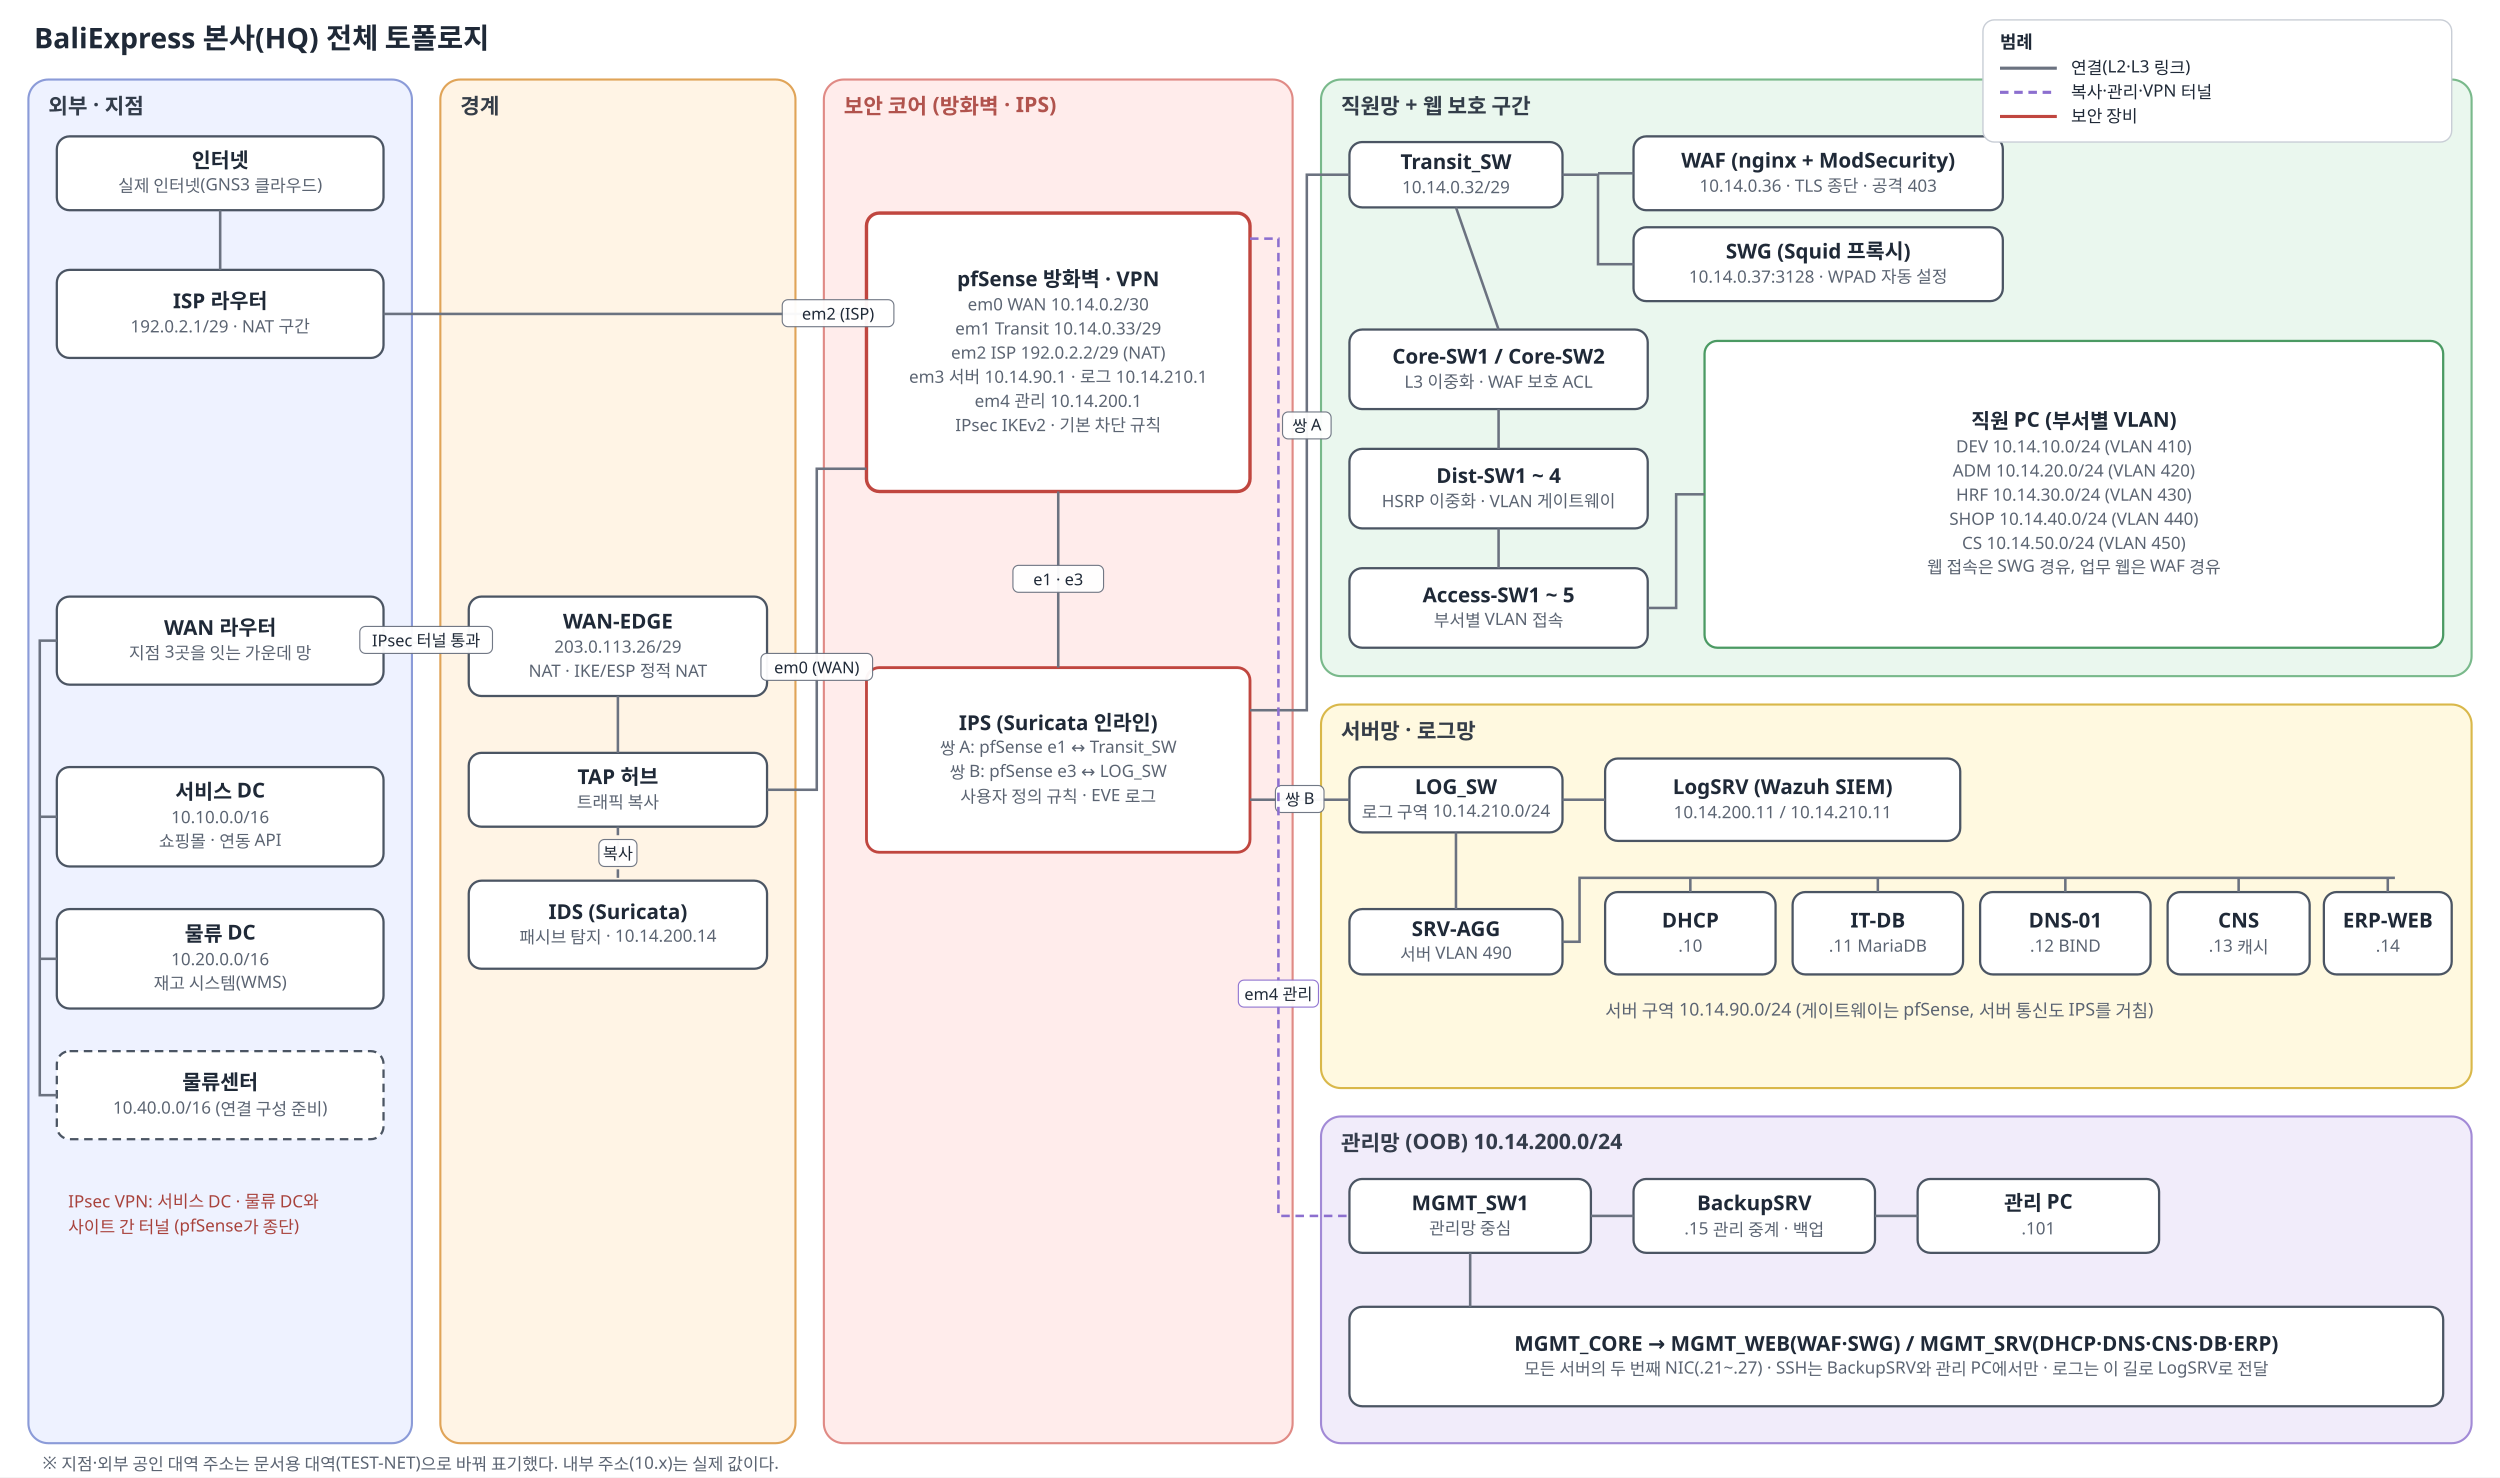
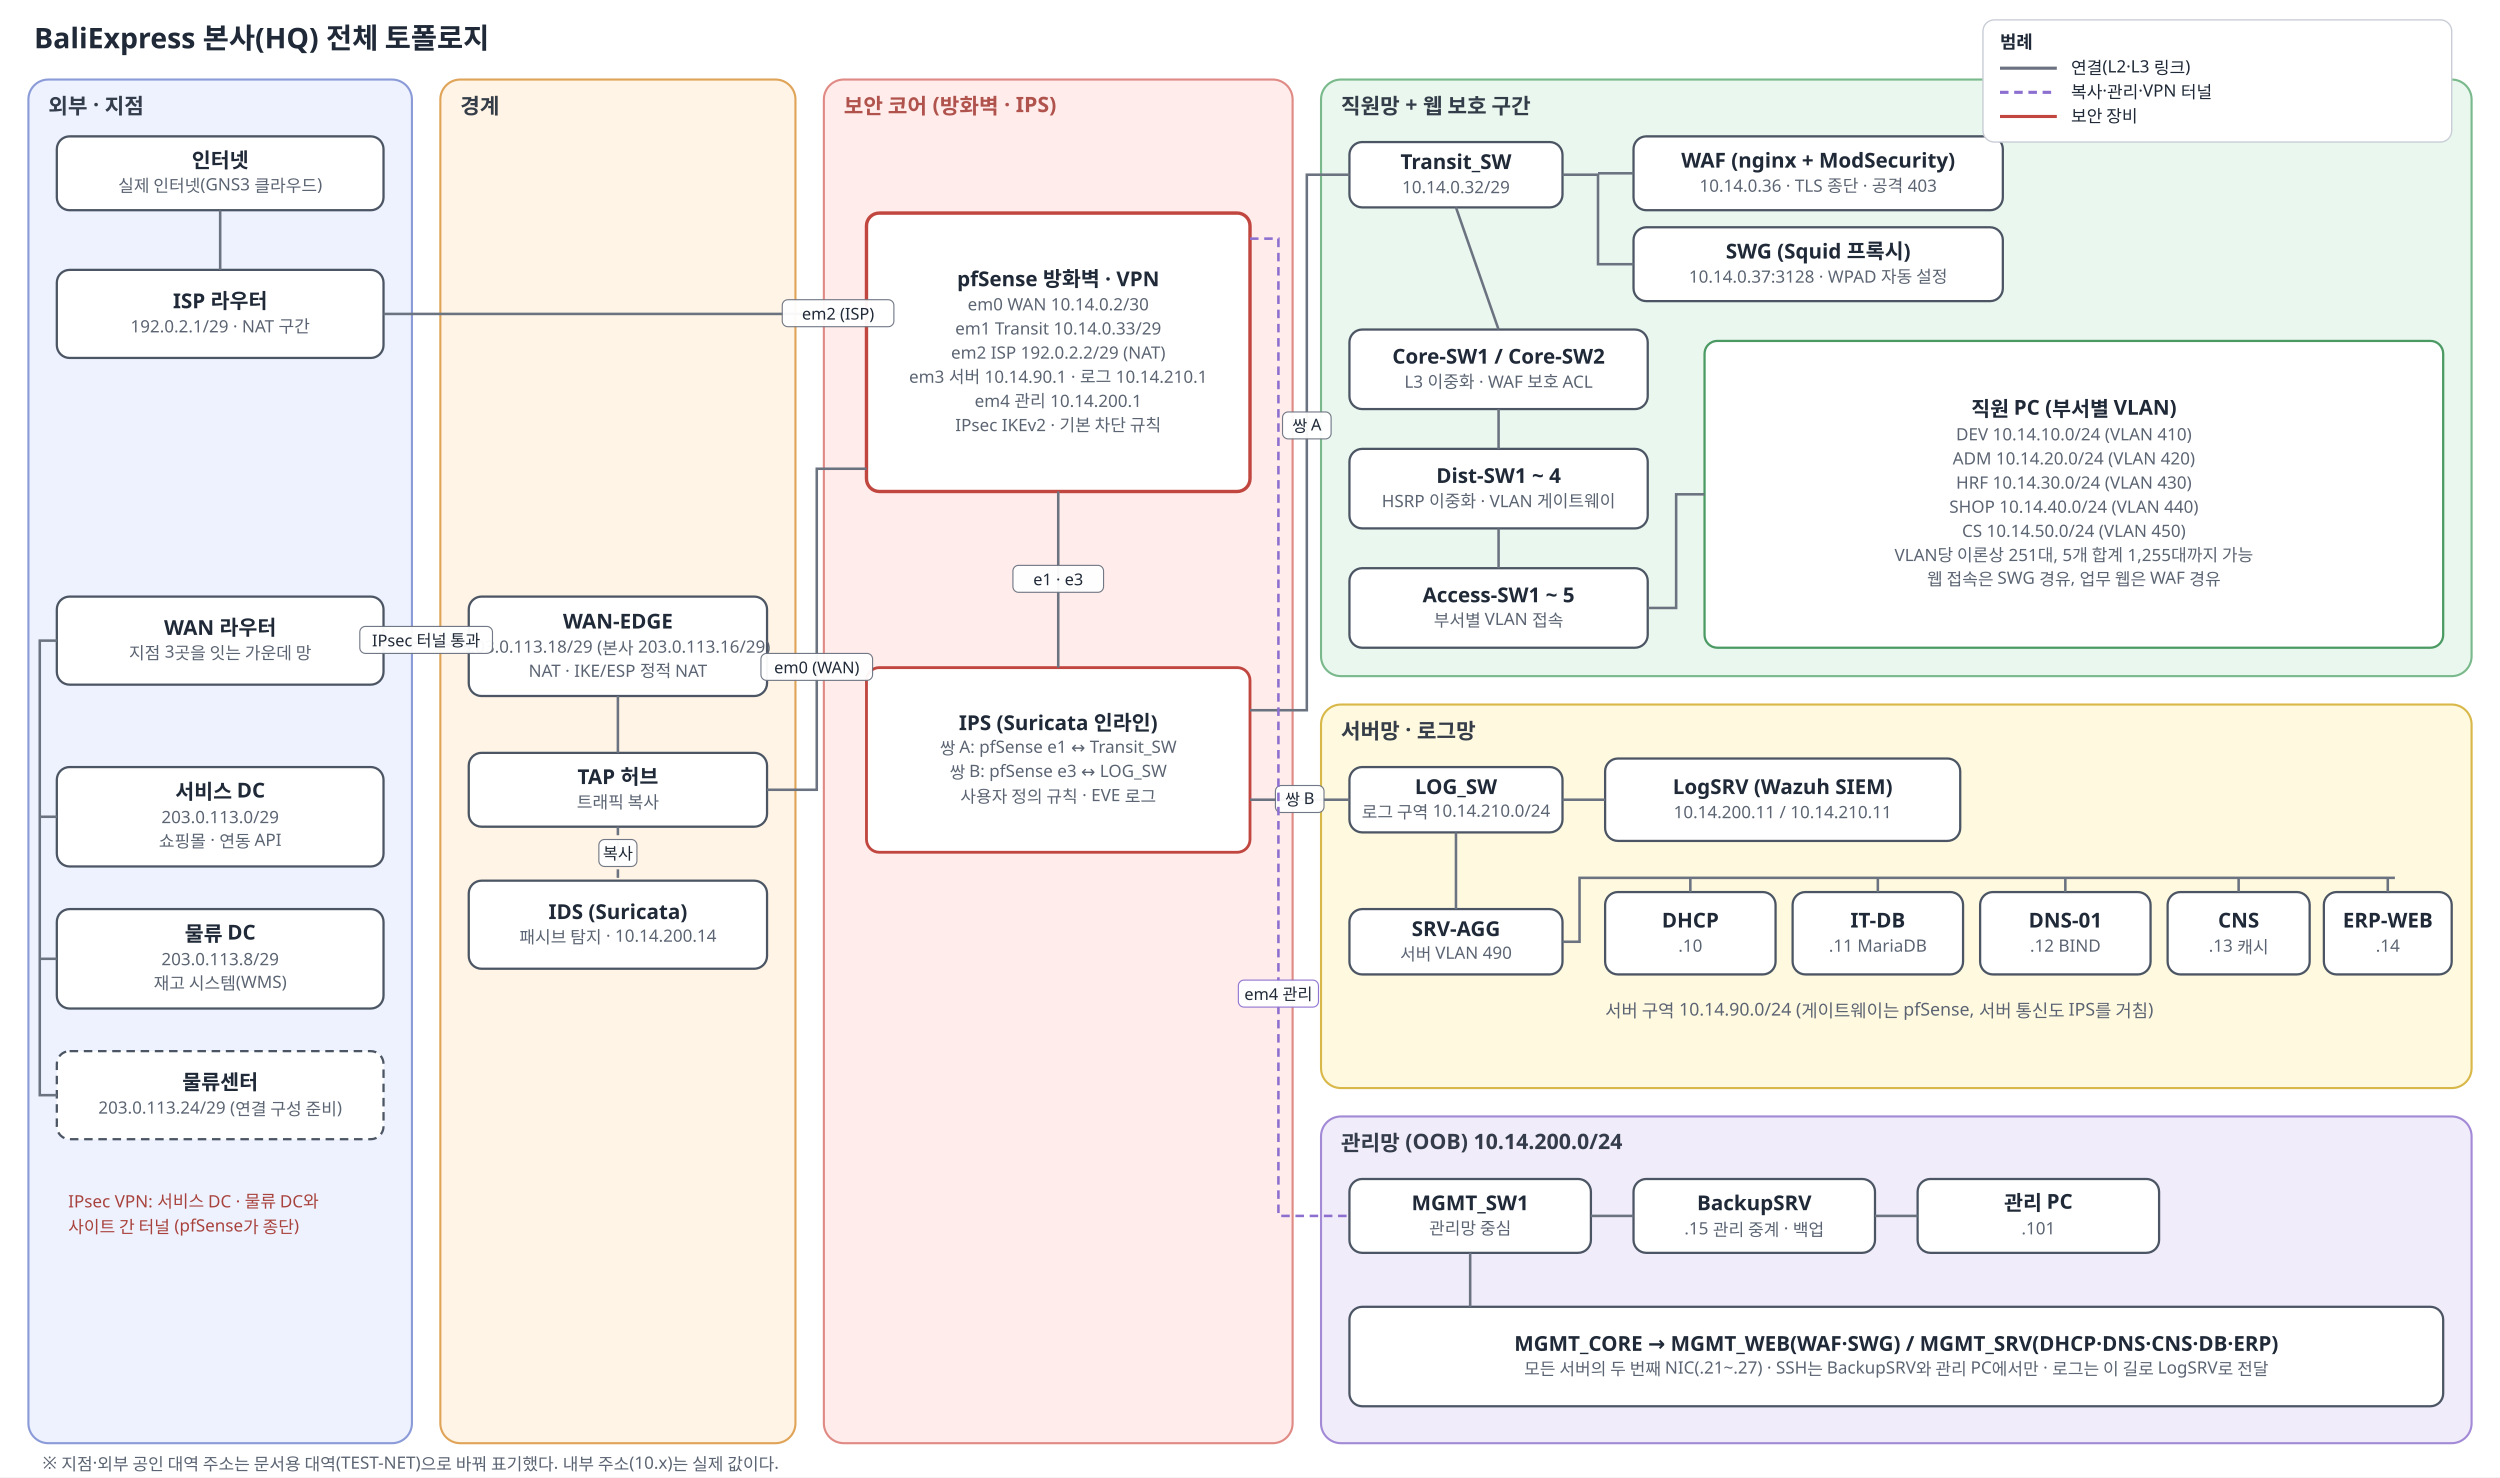
<svg xmlns="http://www.w3.org/2000/svg" viewBox="0 0 1760 1040" width="1760" height="1040" role="img" aria-label="BaliExpress 본사(HQ) 전체 토폴로지" font-family="'Malgun Gothic','Apple SD Gothic Neo','Noto Sans KR','Segoe UI',sans-serif">
  <defs>
    <marker id="ar" viewBox="0 0 10 10" refX="9" refY="5" markerWidth="7" markerHeight="7" orient="auto-start-reverse">
      <path d="M0 0 L10 5 L0 10 z" fill="#6b7280" />
    </marker>
  </defs>
  <rect width="1760" height="1040" fill="#ffffff" />
  <text x="24" y="34" font-size="20" font-weight="800" fill="#1f2937">BaliExpress 본사(HQ) 전체 토폴로지</text>
  <rect x="20" y="56" width="270" height="960" rx="14" fill="#eef2ff" stroke="#8b9bd8" stroke-width="1.5" />
  <text x="34" y="80" font-size="15" font-weight="700" fill="#1f2937" opacity="0.9">외부 · 지점</text>
  <rect x="310" y="56" width="250" height="960" rx="14" fill="#fff4e5" stroke="#e0a458" stroke-width="1.5" />
  <text x="324" y="80" font-size="15" font-weight="700" fill="#1f2937" opacity="0.9">경계</text>
  <rect x="580" y="56" width="330" height="960" rx="14" fill="#ffeceb" stroke="#e08a85" stroke-width="1.5" />
  <text x="594" y="80" font-size="15" font-weight="700" fill="#a8423c" opacity="0.9">보안 코어 (방화벽 · IPS)</text>
  <rect x="930" y="56" width="810" height="420" rx="14" fill="#eaf7ee" stroke="#79b98b" stroke-width="1.5" />
  <text x="944" y="80" font-size="15" font-weight="700" fill="#1f2937" opacity="0.9">직원망 + 웹 보호 구간</text>
  <rect x="930" y="496" width="810" height="270" rx="14" fill="#fff9e0" stroke="#d9b84a" stroke-width="1.5" />
  <text x="944" y="520" font-size="15" font-weight="700" fill="#1f2937" opacity="0.9">서버망 · 로그망</text>
  <rect x="930" y="786" width="810" height="230" rx="14" fill="#f1ecfa" stroke="#a28ad6" stroke-width="1.5" />
  <text x="944" y="810" font-size="15" font-weight="700" fill="#1f2937" opacity="0.9">관리망 (OOB) 10.14.200.0/24</text>
  <rect x="40" y="96" width="230" height="52" rx="9" fill="#ffffff" stroke="#4b5563" stroke-width="1.6" />
  <text x="155" y="118" text-anchor="middle" font-size="14.5" font-weight="700" fill="#1f2937">인터넷</text>
  <text x="155" y="135" text-anchor="middle" font-size="12" font-weight="400" fill="#5b6472">실제 인터넷(GNS3 클라우드)</text>
  <rect x="40" y="190" width="230" height="62" rx="9" fill="#ffffff" stroke="#4b5563" stroke-width="1.6" />
  <text x="155" y="217" text-anchor="middle" font-size="14.5" font-weight="700" fill="#1f2937">ISP 라우터</text>
  <text x="155" y="234" text-anchor="middle" font-size="12" font-weight="400" fill="#5b6472">192.0.2.1/29 · NAT 구간</text>
  <rect x="40" y="420" width="230" height="62" rx="9" fill="#ffffff" stroke="#4b5563" stroke-width="1.6" />
  <text x="155" y="447" text-anchor="middle" font-size="14.5" font-weight="700" fill="#1f2937">WAN 라우터</text>
  <text x="155" y="464" text-anchor="middle" font-size="12" font-weight="400" fill="#5b6472">지점 3곳을 잇는 가운데 망</text>
  <rect x="40" y="540" width="230" height="70" rx="9" fill="#ffffff" stroke="#4b5563" stroke-width="1.6" />
  <text x="155" y="562.5" text-anchor="middle" font-size="14.5" font-weight="700" fill="#1f2937">서비스 DC</text>
-   <text x="155" y="579.5" text-anchor="middle" font-size="12" font-weight="400" fill="#5b6472">10.10.0.0/16</text>
+   <text x="155" y="579.5" text-anchor="middle" font-size="12" font-weight="400" fill="#5b6472">203.0.113.0/29</text>
  <text x="155" y="596.5" text-anchor="middle" font-size="12" font-weight="400" fill="#5b6472">쇼핑몰 · 연동 API</text>
  <rect x="40" y="640" width="230" height="70" rx="9" fill="#ffffff" stroke="#4b5563" stroke-width="1.6" />
  <text x="155" y="662.5" text-anchor="middle" font-size="14.5" font-weight="700" fill="#1f2937">물류 DC</text>
-   <text x="155" y="679.5" text-anchor="middle" font-size="12" font-weight="400" fill="#5b6472">10.20.0.0/16</text>
+   <text x="155" y="679.5" text-anchor="middle" font-size="12" font-weight="400" fill="#5b6472">203.0.113.8/29</text>
  <text x="155" y="696.5" text-anchor="middle" font-size="12" font-weight="400" fill="#5b6472">재고 시스템(WMS)</text>
  <rect x="40" y="740" width="230" height="62" rx="9" fill="#ffffff" stroke="#4b5563" stroke-width="1.6" stroke-dasharray="6 4" />
  <text x="155" y="767" text-anchor="middle" font-size="14.5" font-weight="700" fill="#1f2937">물류센터</text>
-   <text x="155" y="784" text-anchor="middle" font-size="12" font-weight="400" fill="#5b6472">10.40.0.0/16 (연결 구성 준비)</text>
+   <text x="155" y="784" text-anchor="middle" font-size="12" font-weight="400" fill="#5b6472">203.0.113.24/29 (연결 구성 준비)</text>
  <rect x="330" y="420" width="210" height="70" rx="9" fill="#ffffff" stroke="#4b5563" stroke-width="1.6" />
  <text x="435" y="442.5" text-anchor="middle" font-size="14.5" font-weight="700" fill="#1f2937">WAN-EDGE</text>
-   <text x="435" y="459.5" text-anchor="middle" font-size="12" font-weight="400" fill="#5b6472">203.0.113.26/29</text>
+   <text x="435" y="459.5" text-anchor="middle" font-size="12" font-weight="400" fill="#5b6472">203.0.113.18/29 (본사 203.0.113.16/29)</text>
  <text x="435" y="476.5" text-anchor="middle" font-size="12" font-weight="400" fill="#5b6472">NAT · IKE/ESP 정적 NAT</text>
  <rect x="330" y="530" width="210" height="52" rx="9" fill="#ffffff" stroke="#4b5563" stroke-width="1.6" />
  <text x="435" y="552" text-anchor="middle" font-size="14.5" font-weight="700" fill="#1f2937">TAP 허브</text>
  <text x="435" y="569" text-anchor="middle" font-size="12" font-weight="400" fill="#5b6472">트래픽 복사</text>
  <rect x="330" y="620" width="210" height="62" rx="9" fill="#ffffff" stroke="#4b5563" stroke-width="1.6" />
  <text x="435" y="647" text-anchor="middle" font-size="14.5" font-weight="700" fill="#1f2937">IDS (Suricata)</text>
  <text x="435" y="664" text-anchor="middle" font-size="12" font-weight="400" fill="#5b6472">패시브 탐지 · 10.14.200.14</text>
  <rect x="610" y="150" width="270" height="196" rx="9" fill="#fff" stroke="#c0463f" stroke-width="2.4" />
  <text x="745" y="201.5" text-anchor="middle" font-size="14.5" font-weight="700" fill="#1f2937">pfSense 방화벽 · VPN</text>
  <text x="745" y="218.5" text-anchor="middle" font-size="12" font-weight="400" fill="#5b6472">em0 WAN 10.14.0.2/30</text>
  <text x="745" y="235.5" text-anchor="middle" font-size="12" font-weight="400" fill="#5b6472">em1 Transit 10.14.0.33/29</text>
  <text x="745" y="252.5" text-anchor="middle" font-size="12" font-weight="400" fill="#5b6472">em2 ISP 192.0.2.2/29 (NAT)</text>
  <text x="745" y="269.5" text-anchor="middle" font-size="12" font-weight="400" fill="#5b6472">em3 서버 10.14.90.1 · 로그 10.14.210.1</text>
  <text x="745" y="286.5" text-anchor="middle" font-size="12" font-weight="400" fill="#5b6472">em4 관리 10.14.200.1</text>
  <text x="745" y="303.5" text-anchor="middle" font-size="12" font-weight="400" fill="#5b6472">IPsec IKEv2 · 기본 차단 규칙</text>
  <rect x="610" y="470" width="270" height="130" rx="9" fill="#ffffff" stroke="#c0463f" stroke-width="2" />
  <text x="745" y="514" text-anchor="middle" font-size="14.5" font-weight="700" fill="#1f2937">IPS (Suricata 인라인)</text>
  <text x="745" y="531" text-anchor="middle" font-size="12" font-weight="400" fill="#5b6472">쌍 A: pfSense e1 ↔ Transit_SW</text>
  <text x="745" y="548" text-anchor="middle" font-size="12" font-weight="400" fill="#5b6472">쌍 B: pfSense e3 ↔ LOG_SW</text>
  <text x="745" y="565" text-anchor="middle" font-size="12" font-weight="400" fill="#5b6472">사용자 정의 규칙 · EVE 로그</text>
  <rect x="950" y="100" width="150" height="46" rx="9" fill="#ffffff" stroke="#4b5563" stroke-width="1.6" />
  <text x="1025" y="119" text-anchor="middle" font-size="14.5" font-weight="700" fill="#1f2937">Transit_SW</text>
  <text x="1025" y="136" text-anchor="middle" font-size="12" font-weight="400" fill="#5b6472">10.14.0.32/29</text>
  <rect x="1150" y="96" width="260" height="52" rx="9" fill="#ffffff" stroke="#4b5563" stroke-width="1.6" />
  <text x="1280" y="118" text-anchor="middle" font-size="14.5" font-weight="700" fill="#1f2937">WAF (nginx + ModSecurity)</text>
  <text x="1280" y="135" text-anchor="middle" font-size="12" font-weight="400" fill="#5b6472">10.14.0.36 · TLS 종단 · 공격 403</text>
  <rect x="1150" y="160" width="260" height="52" rx="9" fill="#ffffff" stroke="#4b5563" stroke-width="1.6" />
  <text x="1280" y="182" text-anchor="middle" font-size="14.5" font-weight="700" fill="#1f2937">SWG (Squid 프록시)</text>
  <text x="1280" y="199" text-anchor="middle" font-size="12" font-weight="400" fill="#5b6472">10.14.0.37:3128 · WPAD 자동 설정</text>
  <rect x="950" y="232" width="210" height="56" rx="9" fill="#ffffff" stroke="#4b5563" stroke-width="1.6" />
  <text x="1055" y="256" text-anchor="middle" font-size="14.5" font-weight="700" fill="#1f2937">Core-SW1 / Core-SW2</text>
  <text x="1055" y="273" text-anchor="middle" font-size="12" font-weight="400" fill="#5b6472">L3 이중화 · WAF 보호 ACL</text>
  <rect x="950" y="316" width="210" height="56" rx="9" fill="#ffffff" stroke="#4b5563" stroke-width="1.6" />
  <text x="1055" y="340" text-anchor="middle" font-size="14.5" font-weight="700" fill="#1f2937">Dist-SW1 ~ 4</text>
  <text x="1055" y="357" text-anchor="middle" font-size="12" font-weight="400" fill="#5b6472">HSRP 이중화 · VLAN 게이트웨이</text>
  <rect x="950" y="400" width="210" height="56" rx="9" fill="#ffffff" stroke="#4b5563" stroke-width="1.6" />
  <text x="1055" y="424" text-anchor="middle" font-size="14.5" font-weight="700" fill="#1f2937">Access-SW1 ~ 5</text>
  <text x="1055" y="441" text-anchor="middle" font-size="12" font-weight="400" fill="#5b6472">부서별 VLAN 접속</text>
  <rect x="1200" y="240" width="520" height="216" rx="9" fill="#ffffff" stroke="#4b9a63" stroke-width="1.6" />
-   <text x="1460" y="301.5" text-anchor="middle" font-size="14.5" font-weight="700" fill="#1f2937">직원 PC (부서별 VLAN)</text>
-   <text x="1460" y="318.5" text-anchor="middle" font-size="12" font-weight="400" fill="#5b6472">DEV 10.14.10.0/24 (VLAN 410)</text>
-   <text x="1460" y="335.5" text-anchor="middle" font-size="12" font-weight="400" fill="#5b6472">ADM 10.14.20.0/24 (VLAN 420)</text>
-   <text x="1460" y="352.5" text-anchor="middle" font-size="12" font-weight="400" fill="#5b6472">HRF 10.14.30.0/24 (VLAN 430)</text>
-   <text x="1460" y="369.5" text-anchor="middle" font-size="12" font-weight="400" fill="#5b6472">SHOP 10.14.40.0/24 (VLAN 440)</text>
-   <text x="1460" y="386.5" text-anchor="middle" font-size="12" font-weight="400" fill="#5b6472">CS 10.14.50.0/24 (VLAN 450)</text>
-   <text x="1460" y="403.5" text-anchor="middle" font-size="12" font-weight="400" fill="#5b6472">웹 접속은 SWG 경유, 업무 웹은 WAF 경유</text>
+   <text x="1460" y="293" text-anchor="middle" font-size="14.5" font-weight="700" fill="#1f2937">직원 PC (부서별 VLAN)</text>
+   <text x="1460" y="310" text-anchor="middle" font-size="12" font-weight="400" fill="#5b6472">DEV 10.14.10.0/24 (VLAN 410)</text>
+   <text x="1460" y="327" text-anchor="middle" font-size="12" font-weight="400" fill="#5b6472">ADM 10.14.20.0/24 (VLAN 420)</text>
+   <text x="1460" y="344" text-anchor="middle" font-size="12" font-weight="400" fill="#5b6472">HRF 10.14.30.0/24 (VLAN 430)</text>
+   <text x="1460" y="361" text-anchor="middle" font-size="12" font-weight="400" fill="#5b6472">SHOP 10.14.40.0/24 (VLAN 440)</text>
+   <text x="1460" y="378" text-anchor="middle" font-size="12" font-weight="400" fill="#5b6472">CS 10.14.50.0/24 (VLAN 450)</text>
+   <text x="1460" y="395" text-anchor="middle" font-size="12" font-weight="400" fill="#5b6472">VLAN당 이론상 251대, 5개 합계 1,255대까지 가능</text>
+   <text x="1460" y="412" text-anchor="middle" font-size="12" font-weight="400" fill="#5b6472">웹 접속은 SWG 경유, 업무 웹은 WAF 경유</text>
  <rect x="950" y="540" width="150" height="46" rx="9" fill="#ffffff" stroke="#4b5563" stroke-width="1.6" />
  <text x="1025" y="559" text-anchor="middle" font-size="14.5" font-weight="700" fill="#1f2937">LOG_SW</text>
  <text x="1025" y="576" text-anchor="middle" font-size="12" font-weight="400" fill="#5b6472">로그 구역 10.14.210.0/24</text>
  <rect x="1130" y="534" width="250" height="58" rx="9" fill="#ffffff" stroke="#4b5563" stroke-width="1.6" />
  <text x="1255" y="559" text-anchor="middle" font-size="14.5" font-weight="700" fill="#1f2937">LogSRV (Wazuh SIEM)</text>
  <text x="1255" y="576" text-anchor="middle" font-size="12" font-weight="400" fill="#5b6472">10.14.200.11 / 10.14.210.11</text>
  <rect x="950" y="640" width="150" height="46" rx="9" fill="#ffffff" stroke="#4b5563" stroke-width="1.6" />
  <text x="1025" y="659" text-anchor="middle" font-size="14.5" font-weight="700" fill="#1f2937">SRV-AGG</text>
  <text x="1025" y="676" text-anchor="middle" font-size="12" font-weight="400" fill="#5b6472">서버 VLAN 490</text>
  <rect x="1130" y="628" width="120" height="58" rx="9" fill="#ffffff" stroke="#4b5563" stroke-width="1.6" />
  <text x="1190" y="653" text-anchor="middle" font-size="14.5" font-weight="700" fill="#1f2937">DHCP</text>
  <text x="1190" y="670" text-anchor="middle" font-size="12" font-weight="400" fill="#5b6472">.10</text>
  <rect x="1262" y="628" width="120" height="58" rx="9" fill="#ffffff" stroke="#4b5563" stroke-width="1.6" />
  <text x="1322" y="653" text-anchor="middle" font-size="14.5" font-weight="700" fill="#1f2937">IT-DB</text>
  <text x="1322" y="670" text-anchor="middle" font-size="12" font-weight="400" fill="#5b6472">.11 MariaDB</text>
  <rect x="1394" y="628" width="120" height="58" rx="9" fill="#ffffff" stroke="#4b5563" stroke-width="1.6" />
  <text x="1454" y="653" text-anchor="middle" font-size="14.5" font-weight="700" fill="#1f2937">DNS-01</text>
  <text x="1454" y="670" text-anchor="middle" font-size="12" font-weight="400" fill="#5b6472">.12 BIND</text>
  <rect x="1526" y="628" width="100" height="58" rx="9" fill="#ffffff" stroke="#4b5563" stroke-width="1.6" />
  <text x="1576" y="653" text-anchor="middle" font-size="14.5" font-weight="700" fill="#1f2937">CNS</text>
  <text x="1576" y="670" text-anchor="middle" font-size="12" font-weight="400" fill="#5b6472">.13 캐시</text>
  <rect x="1636" y="628" width="90" height="58" rx="9" fill="#ffffff" stroke="#4b5563" stroke-width="1.6" />
  <text x="1681" y="653" text-anchor="middle" font-size="14.5" font-weight="700" fill="#1f2937">ERP-WEB</text>
  <text x="1681" y="670" text-anchor="middle" font-size="12" font-weight="400" fill="#5b6472">.14</text>
  <text x="1130" y="716" font-size="12.5" font-weight="400" fill="#5b6472" text-anchor="start">서버 구역 10.14.90.0/24 (게이트웨이는 pfSense, 서버 통신도 IPS를 거침)</text>
  <rect x="950" y="830" width="170" height="52" rx="9" fill="#ffffff" stroke="#4b5563" stroke-width="1.6" />
  <text x="1035" y="852" text-anchor="middle" font-size="14.5" font-weight="700" fill="#1f2937">MGMT_SW1</text>
  <text x="1035" y="869" text-anchor="middle" font-size="12" font-weight="400" fill="#5b6472">관리망 중심</text>
  <rect x="1150" y="830" width="170" height="52" rx="9" fill="#ffffff" stroke="#4b5563" stroke-width="1.6" />
  <text x="1235" y="852" text-anchor="middle" font-size="14.5" font-weight="700" fill="#1f2937">BackupSRV</text>
  <text x="1235" y="869" text-anchor="middle" font-size="12" font-weight="400" fill="#5b6472">.15 관리 중계 · 백업</text>
  <rect x="1350" y="830" width="170" height="52" rx="9" fill="#ffffff" stroke="#4b5563" stroke-width="1.6" />
  <text x="1435" y="852" text-anchor="middle" font-size="14.5" font-weight="700" fill="#1f2937">관리 PC</text>
  <text x="1435" y="869" text-anchor="middle" font-size="12" font-weight="400" fill="#5b6472">.101</text>
  <rect x="950" y="920" width="770" height="70" rx="9" fill="#ffffff" stroke="#4b5563" stroke-width="1.6" />
  <text x="1335" y="951" text-anchor="middle" font-size="14.5" font-weight="700" fill="#1f2937">MGMT_CORE → MGMT_WEB(WAF·SWG) / MGMT_SRV(DHCP·DNS·CNS·DB·ERP)</text>
  <text x="1335" y="968" text-anchor="middle" font-size="12" font-weight="400" fill="#5b6472">모든 서버의 두 번째 NIC(.21~.27) · SSH는 BackupSRV와 관리 PC에서만 · 로그는 이 길로 LogSRV로 전달</text>
  <path d="M155 148 L155 190" fill="none" stroke="#6b7280" stroke-width="1.8" />
  <path d="M270 221 L610 221" fill="none" stroke="#6b7280" stroke-width="1.8" />
  <rect x="550.7" y="211" width="78.6" height="19" rx="4" fill="#ffffff" stroke="#6b7280" stroke-width="0.8" opacity="0.95" />
  <text x="590" y="225" text-anchor="middle" font-size="11.5" fill="#1f2937">em2 (ISP)</text>
  <path d="M270 451 L330 455" fill="none" stroke="#6b7280" stroke-width="1.8" />
  <rect x="253.3" y="441" width="93.4" height="19" rx="4" fill="#ffffff" stroke="#6b7280" stroke-width="0.8" opacity="0.95" />
  <text x="300" y="455" text-anchor="middle" font-size="11.5" fill="#1f2937">IPsec 터널 통과</text>
  <path d="M40 451 L28 451 L28 771 L40 771" fill="none" stroke="#6b7280" stroke-width="1.8" />
  <path d="M28 575 L40 575" fill="none" stroke="#6b7280" stroke-width="1.8" />
  <path d="M28 675 L40 675" fill="none" stroke="#6b7280" stroke-width="1.8" />
  <path d="M435 490 L435 530" fill="none" stroke="#6b7280" stroke-width="1.8" />
  <path d="M435 582 L435 620" fill="none" stroke="#6b7280" stroke-width="1.8" stroke-dasharray="6 4" />
  <rect x="421.6" y="591" width="26.8" height="19" rx="4" fill="#ffffff" stroke="#6b7280" stroke-width="0.8" opacity="0.95" />
  <text x="435" y="605" text-anchor="middle" font-size="11.5" fill="#1f2937">복사</text>
  <path d="M540 556 L575 556 L575 330 L610 330" fill="none" stroke="#6b7280" stroke-width="1.8" />
  <rect x="535.7" y="460" width="78.6" height="19" rx="4" fill="#ffffff" stroke="#6b7280" stroke-width="0.8" opacity="0.95" />
  <text x="575" y="474" text-anchor="middle" font-size="11.5" fill="#1f2937">em0 (WAN)</text>
  <path d="M745 346 L745 470" fill="none" stroke="#6b7280" stroke-width="1.8" />
  <rect x="713.1" y="398" width="63.8" height="19" rx="4" fill="#ffffff" stroke="#6b7280" stroke-width="0.8" opacity="0.95" />
  <text x="745" y="412" text-anchor="middle" font-size="11.5" fill="#1f2937">e1 · e3</text>
  <path d="M880 500 L920 500 L920 123 L950 123" fill="none" stroke="#6b7280" stroke-width="1.8" />
  <rect x="902.9" y="290" width="34.2" height="19" rx="4" fill="#ffffff" stroke="#6b7280" stroke-width="0.8" opacity="0.95" />
  <text x="920" y="304" text-anchor="middle" font-size="11.5" fill="#1f2937">쌍 A</text>
  <path d="M880 563 L950 563" fill="none" stroke="#6b7280" stroke-width="1.8" />
  <rect x="897.9" y="553" width="34.2" height="19" rx="4" fill="#ffffff" stroke="#6b7280" stroke-width="0.8" opacity="0.95" />
  <text x="915" y="567" text-anchor="middle" font-size="11.5" fill="#1f2937">쌍 B</text>
  <path d="M1100 123 L1125 123 L1125 186 L1150 186" fill="none" stroke="#6b7280" stroke-width="1.8" />
  <path d="M1125 122 L1150 122" fill="none" stroke="#6b7280" stroke-width="1.8" />
  <path d="M1025 146 L1055 232" fill="none" stroke="#6b7280" stroke-width="1.8" />
  <path d="M1055 288 L1055 316" fill="none" stroke="#6b7280" stroke-width="1.8" />
  <path d="M1055 372 L1055 400" fill="none" stroke="#6b7280" stroke-width="1.8" />
  <path d="M1160 428 L1180 428 L1180 348 L1200 348" fill="none" stroke="#6b7280" stroke-width="1.8" />
  <path d="M1100 563 L1130 563" fill="none" stroke="#6b7280" stroke-width="1.8" />
  <path d="M1025 586 L1025 640" fill="none" stroke="#6b7280" stroke-width="1.8" />
  <path d="M1100 663 L1112 663 L1112 618 L1686 618" fill="none" stroke="#6b7280" stroke-width="1.8" />
  <path d="M1190 618 L1190 628" fill="none" stroke="#6b7280" stroke-width="1.8" />
  <path d="M1322 618 L1322 628" fill="none" stroke="#6b7280" stroke-width="1.8" />
  <path d="M1454 618 L1454 628" fill="none" stroke="#6b7280" stroke-width="1.8" />
  <path d="M1576 618 L1576 628" fill="none" stroke="#6b7280" stroke-width="1.8" />
  <path d="M1681 618 L1681 628" fill="none" stroke="#6b7280" stroke-width="1.8" />
  <path d="M880 168 L900 168 L900 856 L950 856" fill="none" stroke="#8c6fcf" stroke-width="1.8" stroke-dasharray="6 4" />
  <rect x="871.8" y="690" width="56.4" height="19" rx="4" fill="#ffffff" stroke="#8c6fcf" stroke-width="0.8" opacity="0.95" />
  <text x="900" y="704" text-anchor="middle" font-size="11.5" fill="#1f2937">em4 관리</text>
  <path d="M1120 856 L1150 856" fill="none" stroke="#6b7280" stroke-width="1.8" />
  <path d="M1320 856 L1350 856" fill="none" stroke="#6b7280" stroke-width="1.8" />
  <path d="M1035 882 L1035 920" fill="none" stroke="#6b7280" stroke-width="1.8" />
  <text x="48" y="850" font-size="12" font-weight="400" fill="#a8423c" text-anchor="start">IPsec VPN: 서비스 DC · 물류 DC와</text>
  <text x="48" y="868" font-size="12" font-weight="400" fill="#a8423c" text-anchor="start">사이트 간 터널 (pfSense가 종단)</text>
  <rect x="1396" y="14" width="330" height="86" rx="8" fill="#ffffff" stroke="#c9ced6" />
  <text x="1408" y="34" font-size="12.5" font-weight="700" fill="#1f2937">범례</text>
  <line x1="1408" y1="48" x2="1448" y2="48" stroke="#6b7280" stroke-width="2.2" />
  <text x="1458" y="52" font-size="12" fill="#1f2937">연결(L2·L3 링크)</text>
  <line x1="1408" y1="65" x2="1448" y2="65" stroke="#8c6fcf" stroke-width="2.2" stroke-dasharray="6 4" />
  <text x="1458" y="69" font-size="12" fill="#1f2937">복사·관리·VPN 터널</text>
  <line x1="1408" y1="82" x2="1448" y2="82" stroke="#c0463f" stroke-width="2.2" />
  <text x="1458" y="86" font-size="12" fill="#1f2937">보안 장비</text>
  <text x="30" y="1034" font-size="12" font-weight="400" fill="#5b6472" text-anchor="start">※ 지점·외부 공인 대역 주소는 문서용 대역(TEST-NET)으로 바꿔 표기했다. 내부 주소(10.x)는 실제 값이다.</text>
</svg>
